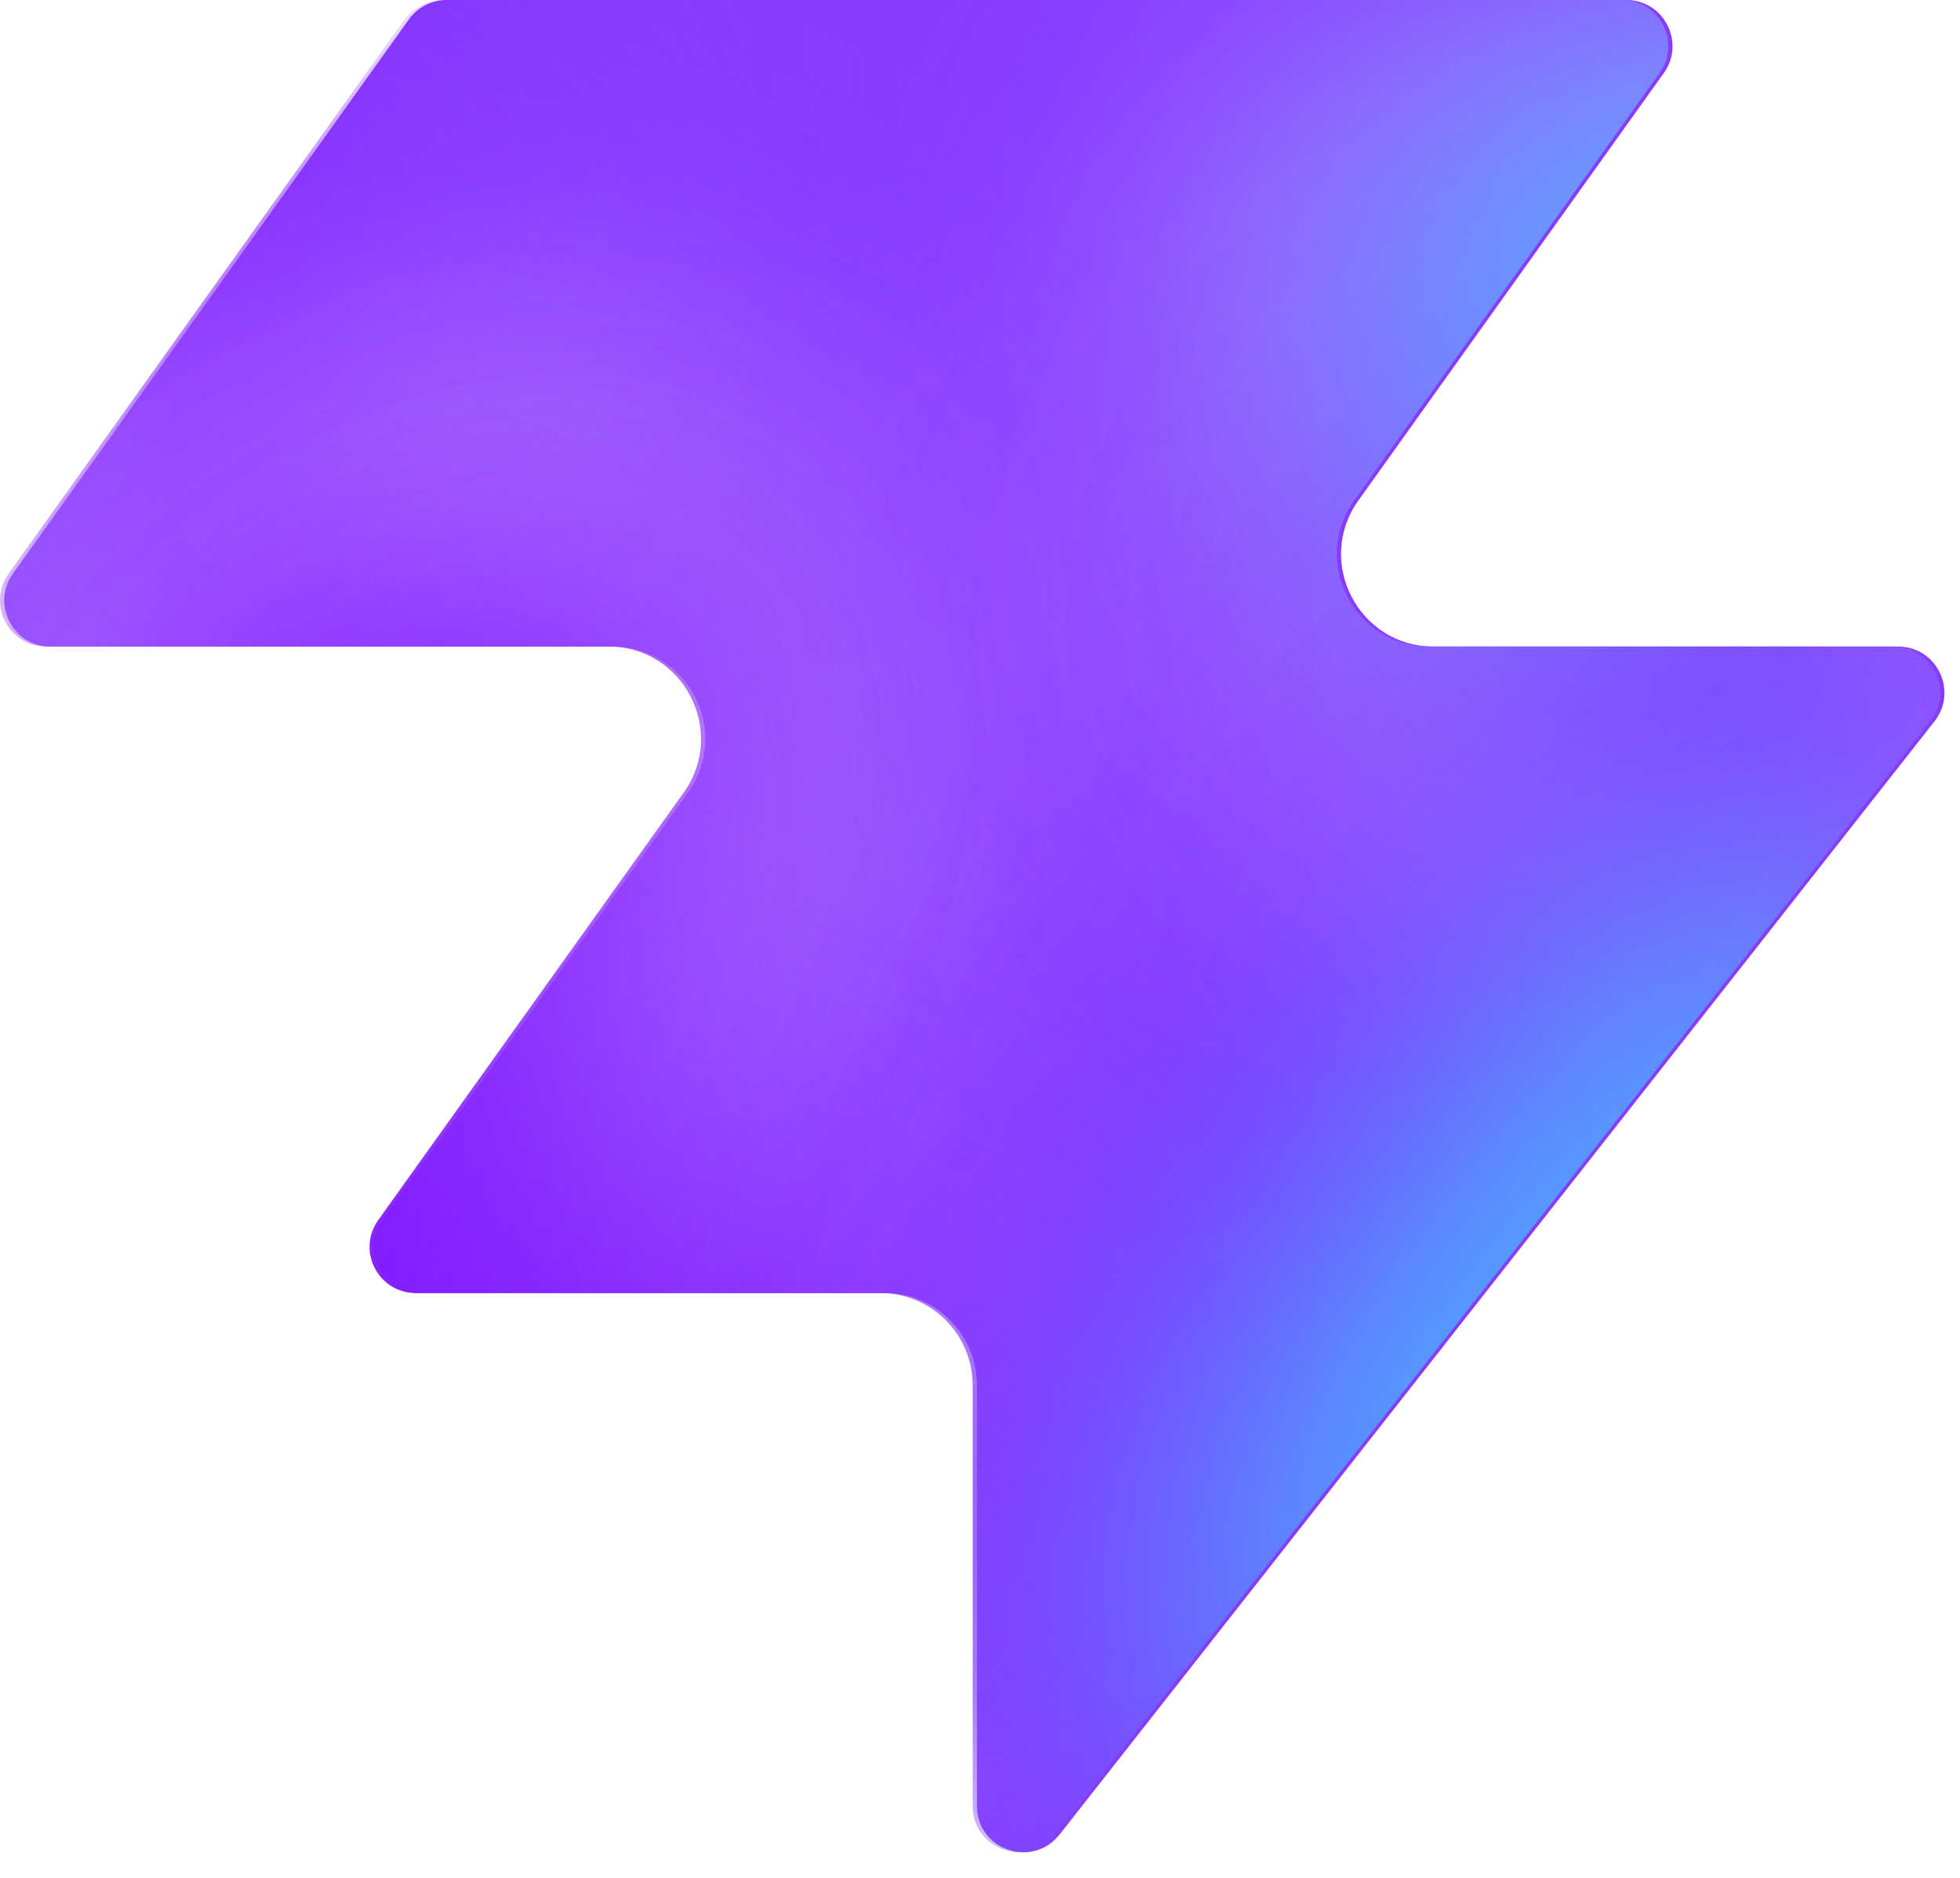
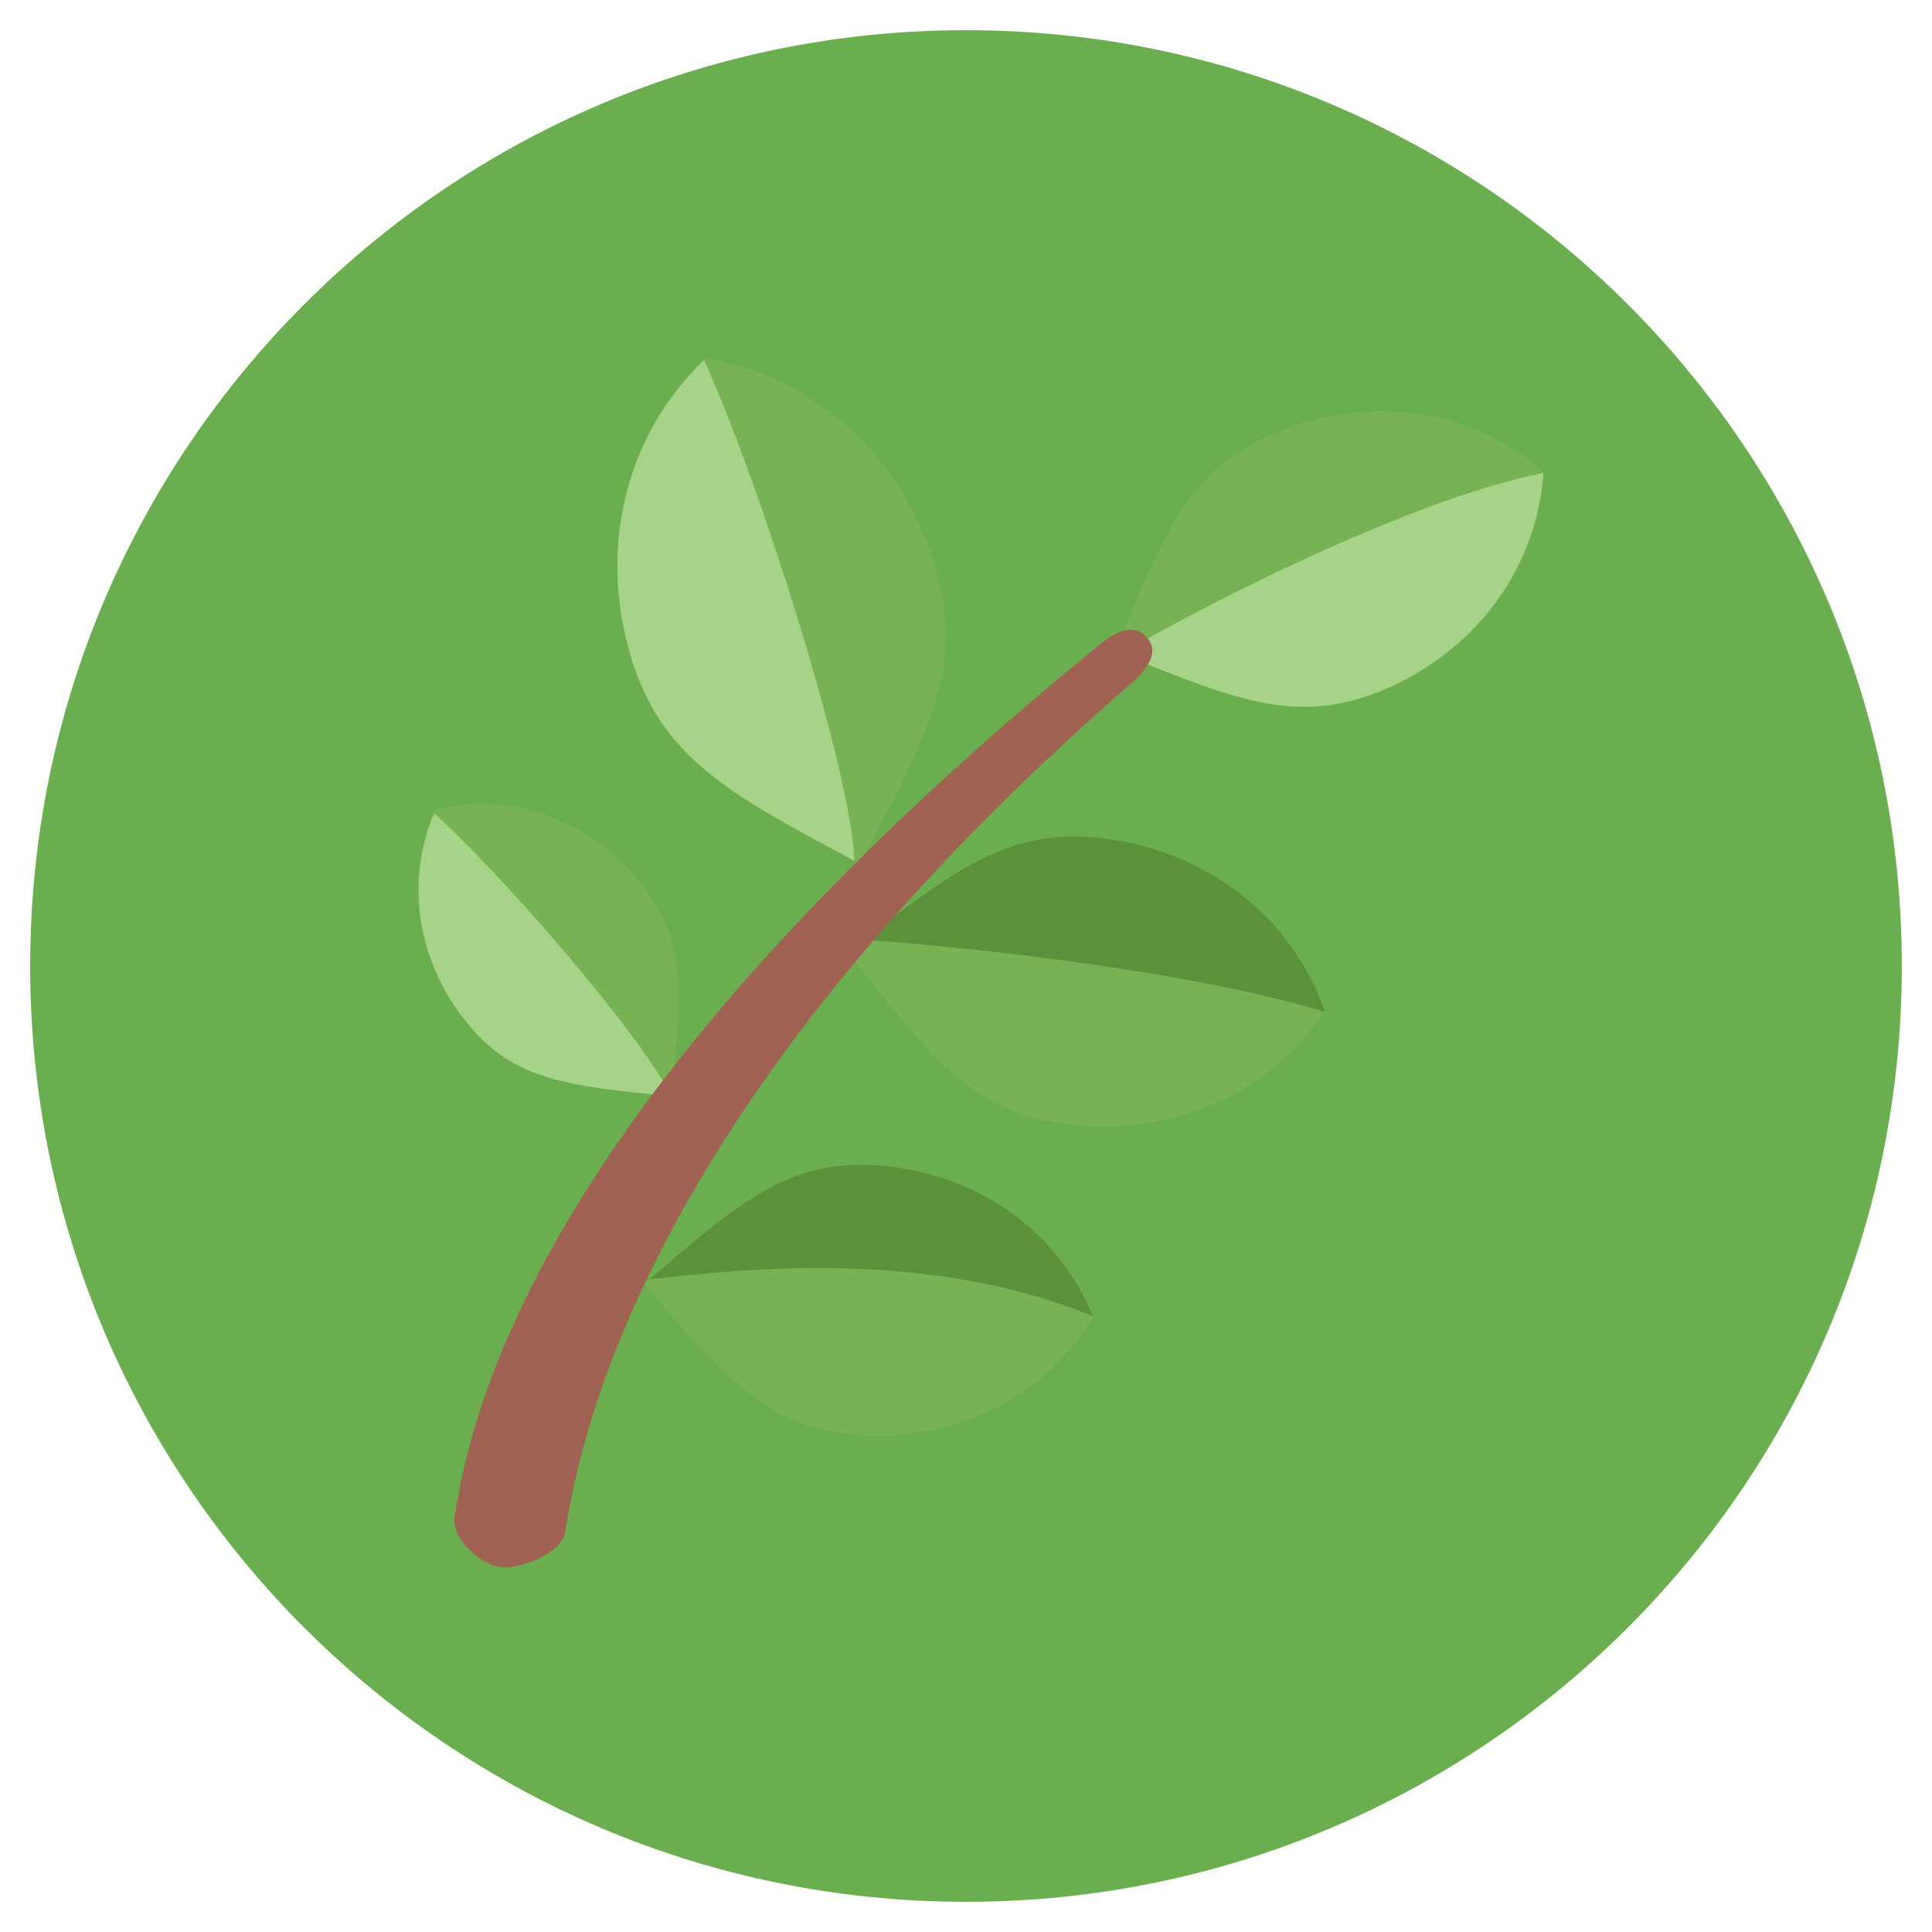
- <svg xmlns="http://www.w3.org/2000/svg" width="48" height="46" fill="none" viewBox="0 0 48 46">
-   <path fill="#863bff" d="M25.946 44.938c-.664.845-2.021.375-2.021-.698V33.937a2.26 2.26 0 0 0-2.262-2.262H10.287c-.92 0-1.456-1.04-.92-1.788l7.48-10.471c1.07-1.497 0-3.578-1.842-3.578H1.237c-.92 0-1.456-1.04-.92-1.788L10.013.474c.214-.297.556-.474.92-.474h28.894c.92 0 1.456 1.04.92 1.788l-7.48 10.471c-1.07 1.498 0 3.579 1.842 3.579h11.377c.943 0 1.473 1.088.89 1.83L25.947 44.94z" style="fill:#863bff;fill:color(display-p3 .525 .23 1);fill-opacity:1" />
-   <mask id="a" width="48" height="46" x="0" y="0" maskUnits="userSpaceOnUse" style="mask-type:alpha">
-     <path fill="#000" d="M25.842 44.938c-.664.844-2.021.375-2.021-.698V33.937a2.26 2.26 0 0 0-2.262-2.262H10.183c-.92 0-1.456-1.04-.92-1.788l7.48-10.471c1.07-1.498 0-3.579-1.842-3.579H1.133c-.92 0-1.456-1.04-.92-1.787L9.91.473c.214-.297.556-.474.92-.474h28.894c.92 0 1.456 1.04.92 1.788l-7.48 10.471c-1.07 1.498 0 3.578 1.842 3.578h11.377c.943 0 1.473 1.088.89 1.832L25.843 44.94z" style="fill:#000;fill-opacity:1" />
-   </mask>
-   <g mask="url(#a)">
-     <g filter="url(#b)">
-       <ellipse cx="5.508" cy="14.704" fill="#ede6ff" rx="5.508" ry="14.704" style="fill:#ede6ff;fill:color(display-p3 .927 .903 1);fill-opacity:1" transform="matrix(.00324 1 1 -.00324 -4.47 31.516)" />
-     </g>
-     <g filter="url(#c)">
-       <ellipse cx="10.399" cy="29.851" fill="#ede6ff" rx="10.399" ry="29.851" style="fill:#ede6ff;fill:color(display-p3 .927 .903 1);fill-opacity:1" transform="matrix(.00324 1 1 -.00324 -39.328 7.883)" />
-     </g>
-     <g filter="url(#d)">
-       <ellipse cx="5.508" cy="30.487" fill="#7e14ff" rx="5.508" ry="30.487" style="fill:#7e14ff;fill:color(display-p3 .492 .077 1);fill-opacity:1" transform="rotate(89.814 -25.913 -14.639)scale(1 -1)" />
-     </g>
-     <g filter="url(#e)">
-       <ellipse cx="5.508" cy="30.599" fill="#7e14ff" rx="5.508" ry="30.599" style="fill:#7e14ff;fill:color(display-p3 .492 .077 1);fill-opacity:1" transform="rotate(89.814 -32.644 -3.334)scale(1 -1)" />
-     </g>
-     <g filter="url(#f)">
-       <ellipse cx="5.508" cy="30.599" fill="#7e14ff" rx="5.508" ry="30.599" style="fill:#7e14ff;fill:color(display-p3 .492 .077 1);fill-opacity:1" transform="matrix(.00324 1 1 -.00324 -34.34 30.47)" />
-     </g>
-     <g filter="url(#g)">
-       <ellipse cx="14.072" cy="22.078" fill="#ede6ff" rx="14.072" ry="22.078" style="fill:#ede6ff;fill:color(display-p3 .927 .903 1);fill-opacity:1" transform="rotate(93.35 24.506 48.493)scale(-1 1)" />
-     </g>
-     <g filter="url(#h)">
-       <ellipse cx="3.47" cy="21.501" fill="#7e14ff" rx="3.47" ry="21.501" style="fill:#7e14ff;fill:color(display-p3 .492 .077 1);fill-opacity:1" transform="rotate(89.009 28.708 47.59)scale(-1 1)" />
-     </g>
-     <g filter="url(#i)">
-       <ellipse cx="3.47" cy="21.501" fill="#7e14ff" rx="3.47" ry="21.501" style="fill:#7e14ff;fill:color(display-p3 .492 .077 1);fill-opacity:1" transform="rotate(89.009 28.708 47.59)scale(-1 1)" />
-     </g>
-     <g filter="url(#j)">
-       <ellipse cx=".387" cy="8.972" fill="#7e14ff" rx="4.407" ry="29.108" style="fill:#7e14ff;fill:color(display-p3 .492 .077 1);fill-opacity:1" transform="rotate(39.51 .387 8.972)" />
-     </g>
-     <g filter="url(#k)">
-       <ellipse cx="47.523" cy="-6.092" fill="#7e14ff" rx="4.407" ry="29.108" style="fill:#7e14ff;fill:color(display-p3 .492 .077 1);fill-opacity:1" transform="rotate(37.892 47.523 -6.092)" />
-     </g>
-     <g filter="url(#l)">
-       <ellipse cx="41.412" cy="6.333" fill="#47bfff" rx="5.971" ry="9.665" style="fill:#47bfff;fill:color(display-p3 .28 .748 1);fill-opacity:1" transform="rotate(37.892 41.412 6.333)" />
-     </g>
-     <g filter="url(#m)">
-       <ellipse cx="-1.879" cy="38.332" fill="#7e14ff" rx="4.407" ry="29.108" style="fill:#7e14ff;fill:color(display-p3 .492 .077 1);fill-opacity:1" transform="rotate(37.892 -1.88 38.332)" />
-     </g>
-     <g filter="url(#n)">
-       <ellipse cx="-1.879" cy="38.332" fill="#7e14ff" rx="4.407" ry="29.108" style="fill:#7e14ff;fill:color(display-p3 .492 .077 1);fill-opacity:1" transform="rotate(37.892 -1.88 38.332)" />
-     </g>
-     <g filter="url(#o)">
-       <ellipse cx="35.651" cy="29.907" fill="#7e14ff" rx="4.407" ry="29.108" style="fill:#7e14ff;fill:color(display-p3 .492 .077 1);fill-opacity:1" transform="rotate(37.892 35.651 29.907)" />
-     </g>
-     <g filter="url(#p)">
-       <ellipse cx="38.418" cy="32.4" fill="#47bfff" rx="5.971" ry="15.297" style="fill:#47bfff;fill:color(display-p3 .28 .748 1);fill-opacity:1" transform="rotate(37.892 38.418 32.4)" />
-     </g>
+ <svg xmlns="http://www.w3.org/2000/svg" viewBox="0 0 512 512" role="img" aria-labelledby="title desc">
+   <circle cx="256" cy="256" r="248" fill="#6BAE4F" />
+   <g transform="translate(88 88) scale(9.333333)">
+     <path fill="#77B255" d="M20.917 22.502c-2.706-.331-3.895-1.852-6.273-4.889 3.039-2.376 4.559-3.565 7.266-3.235 2.71.332 5.25 2.016 6.273 4.889-1.683 2.543-4.557 3.563-7.266 3.235zm-5.959 8.814c-2.549-.187-3.733-1.553-6.098-4.288 2.735-2.364 4.102-3.547 6.652-3.364 2.551.185 5.009 1.644 6.098 4.287-1.459 2.458-4.1 3.548-6.652 3.365zm-6.22-15.707c1.338 1.631 1.191 3.117.898 6.088-2.97-.294-4.456-.44-5.795-2.071-1.339-1.634-1.861-3.935-.898-6.088 2.301-.524 4.456.439 5.795 2.071zm21.116-5.448c-2.435 1.02-4.16.314-7.613-1.097 1.411-3.453 2.118-5.18 4.549-6.203 2.434-1.021 5.378-.826 7.612 1.096-.194 2.944-2.117 5.181-4.548 6.204zM17.103 6.608c.874 2.869-.124 4.742-2.119 8.488-3.745-1.996-5.619-2.994-6.494-5.864-.876-2.872-.315-6.18 2.118-8.49 3.308.561 5.619 2.993 6.495 5.866z" />
+     <path fill="#A6D388" d="M8.49 9.232c.862 2.828 2.702 3.843 6.338 5.781v-.005c-.07-2.521-2.733-10.876-4.267-14.214C8.172 3.102 7.62 6.381 8.49 9.232zm-5.592 4.429c-.89 2.118-.371 4.362.943 5.965 1.34 1.632 2.826 1.777 5.795 2.071-.997-1.937-4.911-6.388-6.738-8.036z" />
+     <path fill="#5C913B" d="M21.91 14.378c-2.563-.312-4.077.75-6.808 2.879 1.746.105 8.786.745 13.06 2.037.006-.01.015-.017.021-.027-1.023-2.873-3.563-4.557-6.273-4.889zm-.304 13.565c-1.091-2.637-3.545-4.094-6.094-4.279-2.5-.179-3.87.961-6.498 3.232 2.767-.305 7.905-.87 12.592 1.047z" />
+     <path fill="#A6D388" d="M22.421 9.137c3.327 1.359 5.043 2.024 7.432 1.024 2.419-1.018 4.332-3.239 4.542-6.16-3.922.761-10.391 4.15-11.974 5.136z" />
+     <path fill="#A06253" d="M4.751 35.061c-.584-.091-1.363-.831-1.273-1.416.546-3.562 2.858-12.168 18.298-24.755.458-.375.976-.659 1.364-.212.391.447-.052.95-.498 1.339C9.354 21.587 7.128 30.751 6.619 34.082c-.091.585-1.283 1.067-1.868.979z" />
  </g>
-   <defs>
-     <filter id="b" width="60.045" height="41.654" x="-19.77" y="16.149" color-interpolation-filters="sRGB" filterUnits="userSpaceOnUse">
-       <feFlood flood-opacity="0" result="BackgroundImageFix" />
-       <feBlend in="SourceGraphic" in2="BackgroundImageFix" result="shape" />
-       <feGaussianBlur result="effect1_foregroundBlur_2002_17158" stdDeviation="7.659" />
-     </filter>
-     <filter id="c" width="90.34" height="51.437" x="-54.613" y="-7.533" color-interpolation-filters="sRGB" filterUnits="userSpaceOnUse">
-       <feFlood flood-opacity="0" result="BackgroundImageFix" />
-       <feBlend in="SourceGraphic" in2="BackgroundImageFix" result="shape" />
-       <feGaussianBlur result="effect1_foregroundBlur_2002_17158" stdDeviation="7.659" />
-     </filter>
-     <filter id="d" width="79.355" height="29.4" x="-49.64" y="2.03" color-interpolation-filters="sRGB" filterUnits="userSpaceOnUse">
-       <feFlood flood-opacity="0" result="BackgroundImageFix" />
-       <feBlend in="SourceGraphic" in2="BackgroundImageFix" result="shape" />
-       <feGaussianBlur result="effect1_foregroundBlur_2002_17158" stdDeviation="4.596" />
-     </filter>
-     <filter id="e" width="79.579" height="29.4" x="-45.045" y="20.029" color-interpolation-filters="sRGB" filterUnits="userSpaceOnUse">
-       <feFlood flood-opacity="0" result="BackgroundImageFix" />
-       <feBlend in="SourceGraphic" in2="BackgroundImageFix" result="shape" />
-       <feGaussianBlur result="effect1_foregroundBlur_2002_17158" stdDeviation="4.596" />
-     </filter>
-     <filter id="f" width="79.579" height="29.4" x="-43.513" y="21.178" color-interpolation-filters="sRGB" filterUnits="userSpaceOnUse">
-       <feFlood flood-opacity="0" result="BackgroundImageFix" />
-       <feBlend in="SourceGraphic" in2="BackgroundImageFix" result="shape" />
-       <feGaussianBlur result="effect1_foregroundBlur_2002_17158" stdDeviation="4.596" />
-     </filter>
-     <filter id="g" width="74.749" height="58.852" x="15.756" y="-17.901" color-interpolation-filters="sRGB" filterUnits="userSpaceOnUse">
-       <feFlood flood-opacity="0" result="BackgroundImageFix" />
-       <feBlend in="SourceGraphic" in2="BackgroundImageFix" result="shape" />
-       <feGaussianBlur result="effect1_foregroundBlur_2002_17158" stdDeviation="7.659" />
-     </filter>
-     <filter id="h" width="61.377" height="25.362" x="23.548" y="2.284" color-interpolation-filters="sRGB" filterUnits="userSpaceOnUse">
-       <feFlood flood-opacity="0" result="BackgroundImageFix" />
-       <feBlend in="SourceGraphic" in2="BackgroundImageFix" result="shape" />
-       <feGaussianBlur result="effect1_foregroundBlur_2002_17158" stdDeviation="4.596" />
-     </filter>
-     <filter id="i" width="61.377" height="25.362" x="23.548" y="2.284" color-interpolation-filters="sRGB" filterUnits="userSpaceOnUse">
-       <feFlood flood-opacity="0" result="BackgroundImageFix" />
-       <feBlend in="SourceGraphic" in2="BackgroundImageFix" result="shape" />
-       <feGaussianBlur result="effect1_foregroundBlur_2002_17158" stdDeviation="4.596" />
-     </filter>
-     <filter id="j" width="56.045" height="63.649" x="-27.636" y="-22.853" color-interpolation-filters="sRGB" filterUnits="userSpaceOnUse">
-       <feFlood flood-opacity="0" result="BackgroundImageFix" />
-       <feBlend in="SourceGraphic" in2="BackgroundImageFix" result="shape" />
-       <feGaussianBlur result="effect1_foregroundBlur_2002_17158" stdDeviation="4.596" />
-     </filter>
-     <filter id="k" width="54.814" height="64.646" x="20.116" y="-38.415" color-interpolation-filters="sRGB" filterUnits="userSpaceOnUse">
-       <feFlood flood-opacity="0" result="BackgroundImageFix" />
-       <feBlend in="SourceGraphic" in2="BackgroundImageFix" result="shape" />
-       <feGaussianBlur result="effect1_foregroundBlur_2002_17158" stdDeviation="4.596" />
-     </filter>
-     <filter id="l" width="33.541" height="35.313" x="24.641" y="-11.323" color-interpolation-filters="sRGB" filterUnits="userSpaceOnUse">
-       <feFlood flood-opacity="0" result="BackgroundImageFix" />
-       <feBlend in="SourceGraphic" in2="BackgroundImageFix" result="shape" />
-       <feGaussianBlur result="effect1_foregroundBlur_2002_17158" stdDeviation="4.596" />
-     </filter>
-     <filter id="m" width="54.814" height="64.646" x="-29.286" y="6.009" color-interpolation-filters="sRGB" filterUnits="userSpaceOnUse">
-       <feFlood flood-opacity="0" result="BackgroundImageFix" />
-       <feBlend in="SourceGraphic" in2="BackgroundImageFix" result="shape" />
-       <feGaussianBlur result="effect1_foregroundBlur_2002_17158" stdDeviation="4.596" />
-     </filter>
-     <filter id="n" width="54.814" height="64.646" x="-29.286" y="6.009" color-interpolation-filters="sRGB" filterUnits="userSpaceOnUse">
-       <feFlood flood-opacity="0" result="BackgroundImageFix" />
-       <feBlend in="SourceGraphic" in2="BackgroundImageFix" result="shape" />
-       <feGaussianBlur result="effect1_foregroundBlur_2002_17158" stdDeviation="4.596" />
-     </filter>
-     <filter id="o" width="54.814" height="64.646" x="8.244" y="-2.416" color-interpolation-filters="sRGB" filterUnits="userSpaceOnUse">
-       <feFlood flood-opacity="0" result="BackgroundImageFix" />
-       <feBlend in="SourceGraphic" in2="BackgroundImageFix" result="shape" />
-       <feGaussianBlur result="effect1_foregroundBlur_2002_17158" stdDeviation="4.596" />
-     </filter>
-     <filter id="p" width="39.409" height="43.623" x="18.713" y="10.588" color-interpolation-filters="sRGB" filterUnits="userSpaceOnUse">
-       <feFlood flood-opacity="0" result="BackgroundImageFix" />
-       <feBlend in="SourceGraphic" in2="BackgroundImageFix" result="shape" />
-       <feGaussianBlur result="effect1_foregroundBlur_2002_17158" stdDeviation="4.596" />
-     </filter>
-   </defs>
</svg>
